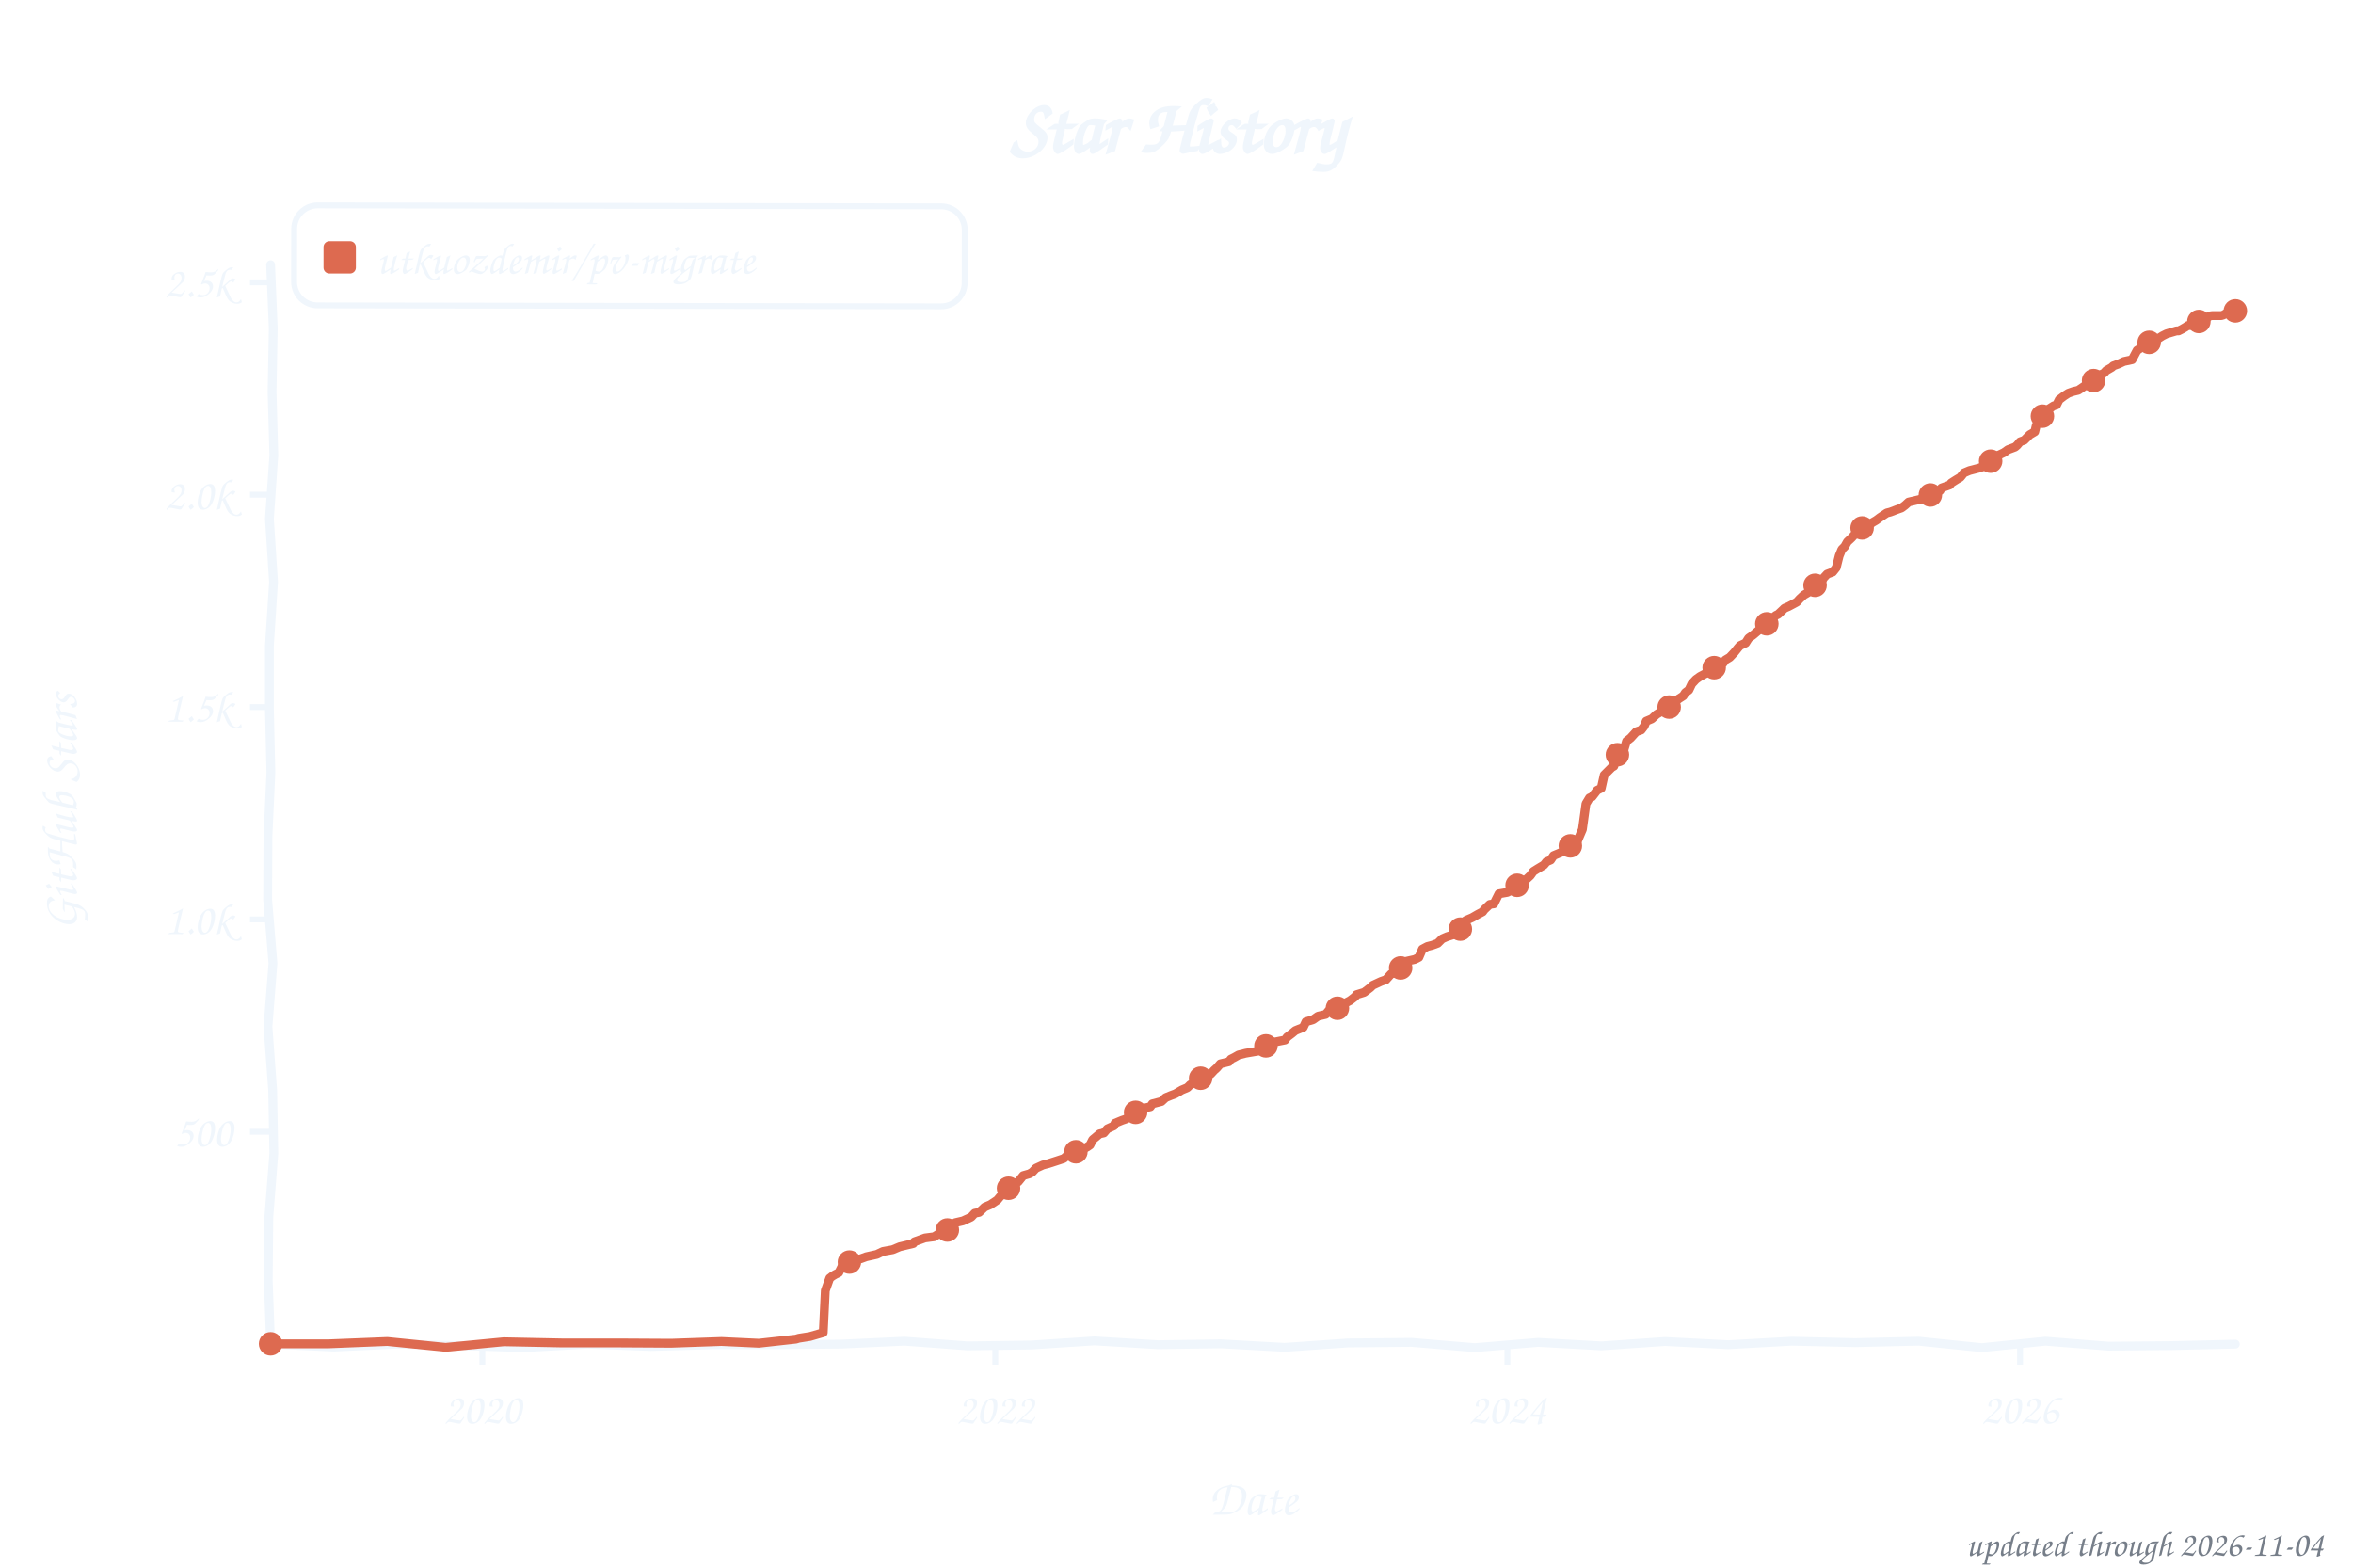
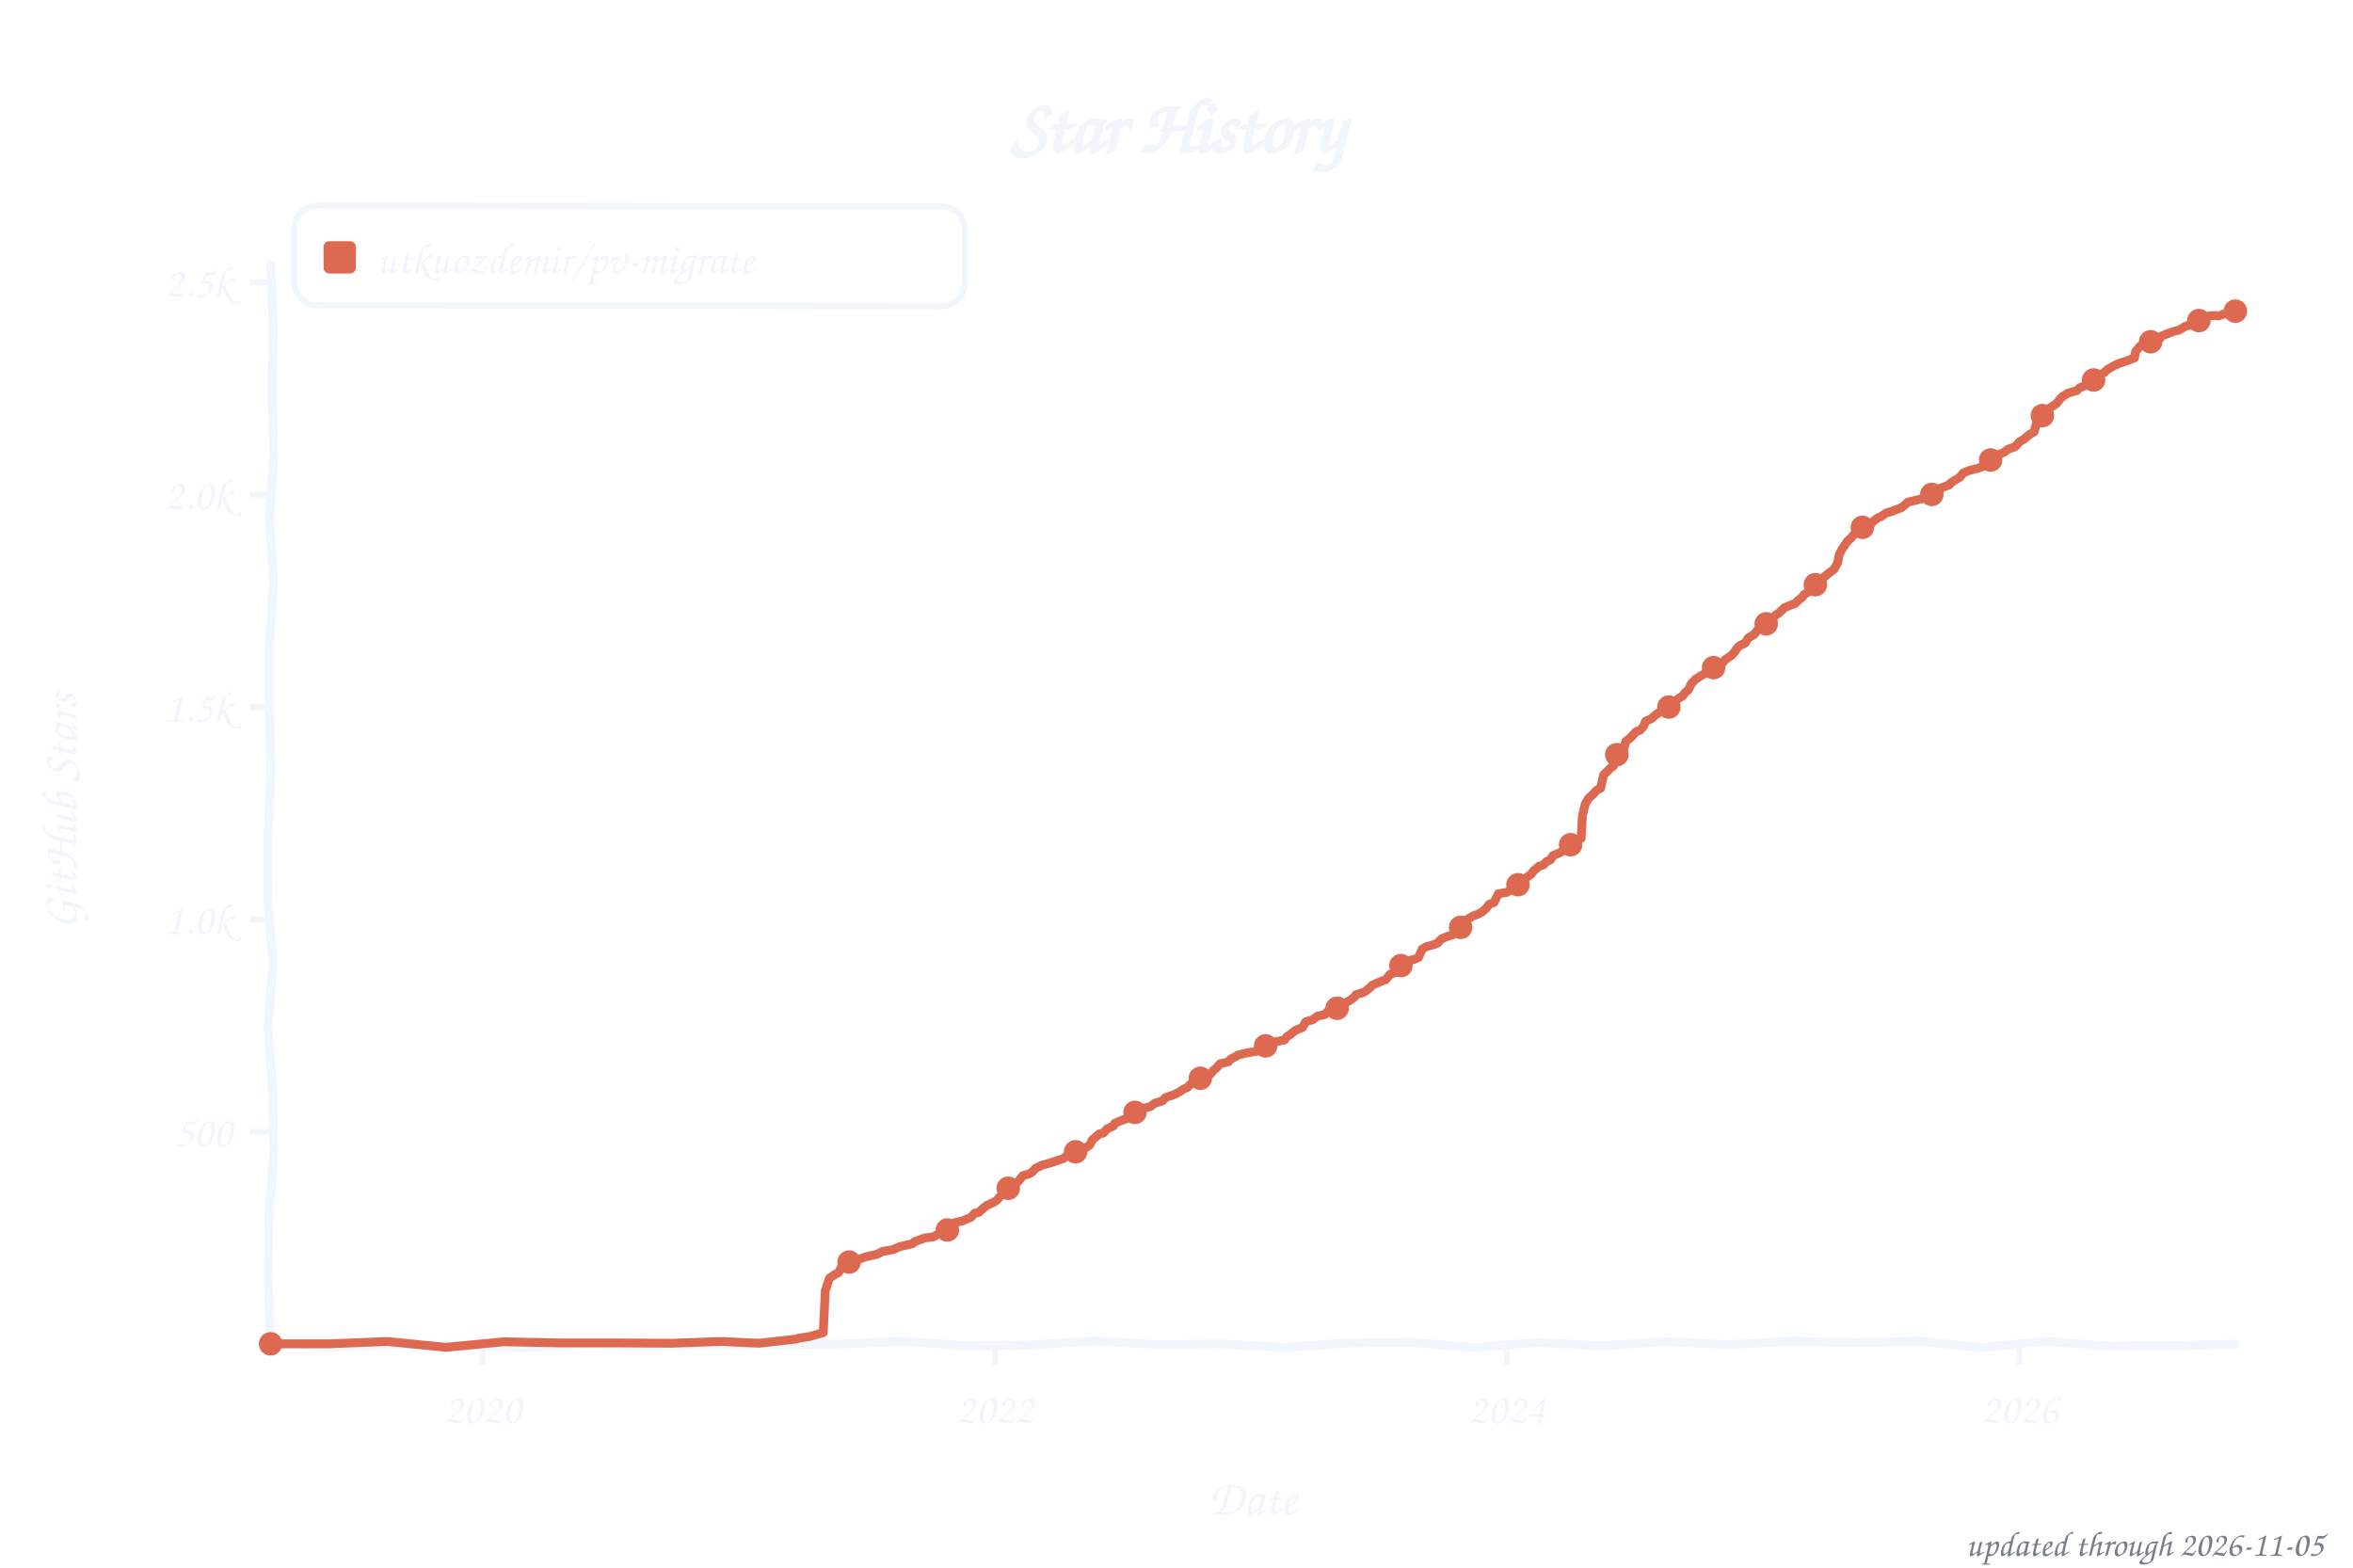
<svg xmlns="http://www.w3.org/2000/svg" width="800" height="533" viewBox="0 0 800 533" role="img" aria-label="Star history of utkuozdemir/pv-migrate">
  <style>text{font-family:"Comic Sans MS","Chalkboard SE","Comic Neue","Marker Felt",cursive}</style>
  <text x="400" y="52" font-size="26" font-weight="bold" text-anchor="middle" fill="#f0f6fc">Star History</text>
  <rect x="100" y="70" width="228" height="34" rx="8" fill="none" stroke="#f0f6fc" stroke-width="2" transform="rotate(0.09 214 87)" />
  <rect x="110" y="82" width="11" height="11" rx="2" fill="#dd6a50" />
  <text x="128" y="93" font-size="15" fill="#f0f6fc" textLength="189" lengthAdjust="spacingAndGlyphs">utkuozdemir/pv-migrate</text>
  <line x1="85" y1="384.8" x2="92" y2="384.8" stroke="#f0f6fc" stroke-width="2" />
  <text x="79" y="389.8" font-size="15" text-anchor="end" fill="#f0f6fc">500</text>
  <line x1="85" y1="312.6" x2="92" y2="312.6" stroke="#f0f6fc" stroke-width="2" />
  <text x="79" y="317.6" font-size="15" text-anchor="end" fill="#f0f6fc">1.0k</text>
  <line x1="85" y1="240.4" x2="92" y2="240.4" stroke="#f0f6fc" stroke-width="2" />
  <text x="79" y="245.4" font-size="15" text-anchor="end" fill="#f0f6fc">1.5k</text>
  <line x1="85" y1="168.2" x2="92" y2="168.2" stroke="#f0f6fc" stroke-width="2" />
  <text x="79" y="173.2" font-size="15" text-anchor="end" fill="#f0f6fc">2.0k</text>
  <line x1="85" y1="96.0" x2="92" y2="96.0" stroke="#f0f6fc" stroke-width="2" />
  <text x="79" y="101.0" font-size="15" text-anchor="end" fill="#f0f6fc">2.5k</text>
  <line x1="164.0" y1="457" x2="164.0" y2="464" stroke="#f0f6fc" stroke-width="2" />
  <text x="164.0" y="484" font-size="15" text-anchor="middle" fill="#f0f6fc">2020</text>
-   <line x1="338.4" y1="457" x2="338.4" y2="464" stroke="#f0f6fc" stroke-width="2" />
-   <text x="338.4" y="484" font-size="15" text-anchor="middle" fill="#f0f6fc">2022</text>
-   <line x1="512.5" y1="457" x2="512.5" y2="464" stroke="#f0f6fc" stroke-width="2" />
-   <text x="512.5" y="484" font-size="15" text-anchor="middle" fill="#f0f6fc">2024</text>
-   <line x1="686.8" y1="457" x2="686.8" y2="464" stroke="#f0f6fc" stroke-width="2" />
-   <text x="686.8" y="484" font-size="15" text-anchor="middle" fill="#f0f6fc">2026</text>
+   <line x1="338.3" y1="457" x2="338.3" y2="464" stroke="#f0f6fc" stroke-width="2" />
+   <text x="338.3" y="484" font-size="15" text-anchor="middle" fill="#f0f6fc">2022</text>
+   <line x1="512.3" y1="457" x2="512.3" y2="464" stroke="#f0f6fc" stroke-width="2" />
+   <text x="512.3" y="484" font-size="15" text-anchor="middle" fill="#f0f6fc">2024</text>
+   <line x1="686.6" y1="457" x2="686.6" y2="464" stroke="#f0f6fc" stroke-width="2" />
+   <text x="686.6" y="484" font-size="15" text-anchor="middle" fill="#f0f6fc">2026</text>
  <text x="426" y="515" font-size="17" text-anchor="middle" fill="#f0f6fc">Date</text>
  <text x="26" y="276" font-size="17" text-anchor="middle" fill="#f0f6fc" transform="rotate(-90 26 276)">GitHub Stars</text>
  <path d="M 92.0,90.0 L 92.9,111.6 L 92.5,133.2 L 93.1,154.8 L 91.6,176.4 L 93.0,197.9 L 91.6,219.5 L 91.6,241.1 L 92.1,262.7 L 91.1,284.3 L 91.0,305.9 L 92.8,327.5 L 91.1,349.1 L 92.7,370.6 L 93.1,392.2 L 91.4,413.8 L 91.2,435.4 L 92.0,457.0 L 113.5,458.0 L 135.1,457.0 L 156.6,457.5 L 178.2,458.2 L 199.7,457.0 L 221.3,457.8 L 242.8,457.2 L 264.4,457.2 L 285.9,457.0 L 307.5,456.0 L 329.0,457.6 L 350.6,457.3 L 372.1,455.9 L 393.7,457.2 L 415.2,456.9 L 436.8,458.1 L 458.3,456.6 L 479.9,456.4 L 501.4,458.2 L 523.0,456.4 L 544.5,457.6 L 566.1,456.1 L 587.6,457.2 L 609.2,456.0 L 630.7,456.5 L 652.3,456.0 L 673.8,458.2 L 695.4,456.0 L 716.9,457.7 L 738.5,457.5 L 760.0,457.0" fill="none" stroke="#f0f6fc" stroke-width="3" stroke-linecap="round" stroke-linejoin="round" />
-   <path d="M 92.0,456.9 L 111.8,456.9 L 131.7,456.1 L 151.5,458.1 L 171.3,456.2 L 191.2,456.6 L 211.0,456.6 L 228.2,456.7 L 245.3,456.1 L 258.0,456.7 L 270.6,455.3 L 271.6,455.0 L 275.4,454.4 L 279.9,453.1 L 280.6,438.8 L 282.1,434.6 L 283.0,433.9 L 284.0,433.3 L 285.2,432.7 L 286.4,430.3 L 287.6,429.4 L 289.9,428.4 L 292.6,428.0 L 294.5,427.3 L 298.1,426.5 L 300.2,425.5 L 303.5,424.9 L 305.9,423.9 L 310.5,422.8 L 310.9,422.2 L 314.5,420.9 L 317.6,420.5 L 319.5,419.3 L 321.9,418.3 L 323.8,417.6 L 324.8,415.7 L 327.4,415.1 L 330.2,413.8 L 331.4,412.5 L 332.9,412.2 L 334.8,410.4 L 336.7,409.6 L 337.9,408.8 L 339.1,408.0 L 340.0,406.9 L 341.7,405.4 L 342.9,404.0 L 345.0,402.3 L 346.2,401.8 L 347.9,399.7 L 350.0,399.1 L 351.0,398.5 L 352.2,397.2 L 354.6,396.1 L 356.5,395.6 L 359.6,394.6 L 361.7,393.9 L 362.7,393.0 L 364.1,392.0 L 367.0,391.2 L 369.6,390.0 L 370.6,389.3 L 371.5,387.5 L 373.9,385.5 L 375.3,385.2 L 376.5,383.8 L 378.7,382.8 L 379.1,381.9 L 381.5,380.9 L 382.7,380.5 L 384.4,379.6 L 385.8,378.7 L 387.5,377.3 L 388.4,376.9 L 391.1,376.3 L 391.8,375.3 L 394.9,374.5 L 396.3,373.2 L 398.0,372.5 L 399.6,371.9 L 401.8,370.6 L 403.7,369.8 L 404.7,368.8 L 407.3,367.6 L 408.0,366.8 L 409.4,366.2 L 411.6,365.2 L 412.8,363.9 L 413.7,363.1 L 414.9,361.7 L 417.8,361.0 L 418.5,360.1 L 419.7,359.5 L 421.1,358.7 L 423.5,358.1 L 427.6,357.4 L 429.5,356.6 L 430.7,355.3 L 431.8,354.6 L 436.9,353.6 L 437.6,352.6 L 439.2,351.4 L 440.4,350.4 L 443.1,349.3 L 444.0,347.4 L 446.4,346.7 L 448.1,345.5 L 450.7,344.9 L 451.6,343.8 L 454.3,343.1 L 456.2,342.1 L 457.1,341.2 L 459.0,340.2 L 460.7,338.9 L 461.2,338.2 L 463.8,337.4 L 465.9,335.8 L 466.7,335.0 L 469.5,333.7 L 471.2,333.1 L 472.9,331.2 L 473.8,330.9 L 476.0,330.1 L 477.4,327.5 L 478.3,326.8 L 481.0,326.2 L 482.4,325.5 L 483.6,322.7 L 485.3,321.8 L 486.9,321.4 L 488.8,320.7 L 490.3,319.2 L 491.9,318.5 L 493.8,317.9 L 495.8,316.8 L 496.5,315.9 L 497.7,313.5 L 498.4,312.9 L 500.5,312.0 L 502.4,310.9 L 504.1,310.0 L 504.6,309.3 L 506.5,307.5 L 507.9,307.3 L 509.6,303.9 L 512.5,303.4 L 513.9,302.6 L 514.8,301.6 L 516.3,300.8 L 517.5,299.7 L 518.9,299.0 L 520.3,297.7 L 521.3,296.3 L 522.9,295.3 L 524.9,294.1 L 525.8,293.0 L 527.2,292.4 L 528.2,290.9 L 529.4,290.4 L 531.5,289.5 L 533.7,288.2 L 534.6,286.8 L 536.3,286.0 L 538.0,282.0 L 539.2,273.3 L 540.4,271.3 L 541.3,270.9 L 543.0,268.7 L 544.4,268.0 L 545.4,263.5 L 546.8,262.1 L 548.0,260.9 L 548.7,260.5 L 549.7,257.0 L 550.8,256.0 L 552.0,255.3 L 553.0,252.0 L 554.4,250.9 L 556.3,248.8 L 558.0,248.2 L 559.0,246.9 L 559.7,245.2 L 561.6,244.4 L 563.2,242.9 L 565.2,241.7 L 566.6,240.8 L 567.8,240.3 L 569.0,239.7 L 569.7,238.4 L 570.9,237.5 L 572.3,236.6 L 573.0,235.5 L 574.2,234.6 L 575.2,232.5 L 576.6,231.0 L 578.0,230.0 L 579.7,229.1 L 580.4,228.4 L 581.9,227.7 L 583.3,226.8 L 585.9,225.4 L 586.6,224.4 L 588.1,223.5 L 589.7,221.8 L 590.9,220.3 L 591.6,219.5 L 593.5,218.6 L 594.5,217.0 L 595.9,216.0 L 597.8,214.4 L 599.3,213.1 L 600.2,212.7 L 601.2,211.5 L 603.8,209.2 L 604.5,208.9 L 606.2,207.3 L 606.7,206.8 L 608.1,206.2 L 609.8,205.3 L 610.9,204.7 L 611.9,203.6 L 613.3,202.3 L 614.5,201.6 L 615.2,200.5 L 617.1,199.0 L 619.1,198.1 L 620.0,196.5 L 621.2,195.2 L 623.1,194.5 L 624.3,193.0 L 625.3,189.0 L 626.2,186.8 L 627.2,185.8 L 628.1,184.2 L 629.5,182.9 L 630.5,181.8 L 631.7,180.5 L 633.4,179.3 L 635.3,178.6 L 636.7,177.6 L 637.9,176.9 L 639.1,176.0 L 641.5,174.4 L 642.7,174.1 L 644.8,173.3 L 646.5,172.7 L 647.7,171.8 L 648.9,170.7 L 653.6,169.6 L 655.1,168.6 L 657.5,167.9 L 659.6,166.8 L 660.1,165.9 L 662.9,164.9 L 663.4,164.2 L 665.3,163.0 L 666.5,162.3 L 667.7,160.8 L 669.6,160.0 L 672.7,159.2 L 674.1,158.7 L 675.6,157.7 L 677.0,156.4 L 678.7,155.6 L 679.4,154.8 L 681.3,153.9 L 682.7,152.9 L 685.1,152.0 L 685.8,151.4 L 686.8,150.2 L 688.2,149.7 L 690.1,147.8 L 691.8,146.8 L 692.3,144.7 L 693.5,142.4 L 694.7,141.3 L 695.4,140.5 L 696.8,138.9 L 698.2,138.0 L 699.2,137.7 L 700.1,135.9 L 701.8,134.6 L 703.2,133.7 L 704.9,133.1 L 706.6,132.7 L 708.5,131.4 L 709.4,130.9 L 710.4,130.1 L 712.8,128.9 L 713.5,127.8 L 715.4,126.8 L 716.1,126.0 L 718.0,124.9 L 718.5,124.4 L 720.4,123.7 L 722.1,122.9 L 724.9,122.3 L 726.6,119.1 L 727.3,118.7 L 728.3,117.5 L 730.7,116.4 L 732.3,115.9 L 733.5,115.3 L 735.2,114.2 L 736.6,113.5 L 740.0,112.5 L 740.7,112.5 L 741.9,111.9 L 743.1,111.2 L 743.8,110.7 L 744.5,110.7 L 745.7,110.3 L 746.6,109.4 L 747.6,109.3 L 748.8,108.7 L 749.3,108.3 L 750.2,108.1 L 751.4,107.4 L 752.1,107.3 L 753.1,107.3 L 754.3,107.3 L 755.2,107.3 L 755.9,107.1 L 756.9,106.5 L 757.9,106.5 L 758.8,106.1 L 760.0,105.7" fill="none" stroke="#dd6a50" stroke-width="3" stroke-linecap="round" stroke-linejoin="round" />
+   <path d="M 92.0,456.9 L 111.8,456.9 L 131.7,456.1 L 151.5,458.1 L 171.3,456.2 L 191.1,456.6 L 211.0,456.6 L 228.1,456.7 L 245.3,456.1 L 258.0,456.7 L 270.6,455.3 L 271.5,455.0 L 275.3,454.4 L 279.9,453.1 L 280.6,438.8 L 282.0,434.6 L 283.0,433.9 L 283.9,433.3 L 285.1,432.7 L 286.3,430.3 L 287.5,429.4 L 289.9,428.4 L 292.5,428.0 L 294.4,427.3 L 298.0,426.5 L 300.1,425.5 L 303.5,424.9 L 305.8,423.9 L 310.4,422.8 L 310.9,422.2 L 314.4,420.9 L 317.5,420.5 L 319.4,419.3 L 321.8,418.3 L 323.7,417.6 L 324.7,415.7 L 327.3,415.1 L 330.2,413.8 L 331.4,412.5 L 332.8,412.2 L 334.5,410.6 L 335.6,409.8 L 337.8,408.8 L 339.0,408.0 L 339.9,406.9 L 341.6,405.4 L 342.8,404.0 L 344.9,402.3 L 346.1,401.8 L 347.8,399.7 L 350.0,399.1 L 350.9,398.5 L 352.1,397.2 L 354.5,396.1 L 356.4,395.6 L 359.5,394.6 L 361.6,393.9 L 362.6,393.0 L 364.0,392.0 L 366.9,391.2 L 369.5,390.0 L 370.5,389.3 L 371.4,387.5 L 373.8,385.5 L 375.2,385.2 L 376.4,383.8 L 378.6,382.8 L 379.0,381.9 L 381.4,380.9 L 382.6,380.5 L 384.3,379.6 L 385.9,378.2 L 387.4,377.3 L 388.3,376.9 L 391.0,376.3 L 392.6,375.1 L 395.2,374.3 L 396.2,373.2 L 399.1,372.2 L 400.7,371.4 L 402.6,370.2 L 403.6,369.8 L 404.8,368.6 L 407.2,367.6 L 408.1,366.6 L 410.3,365.6 L 411.5,365.2 L 412.6,363.9 L 413.6,363.1 L 414.8,361.7 L 417.7,361.0 L 418.4,360.1 L 419.6,359.5 L 421.0,358.7 L 423.4,358.1 L 427.4,357.4 L 429.6,356.5 L 430.5,355.3 L 431.7,354.6 L 436.7,353.6 L 437.4,352.6 L 439.1,351.4 L 440.3,350.4 L 442.9,349.3 L 443.9,347.4 L 446.3,346.7 L 447.9,345.5 L 450.6,344.9 L 451.5,343.8 L 454.1,343.1 L 456.0,342.1 L 457.0,341.2 L 458.9,340.2 L 460.6,338.9 L 461.0,338.2 L 463.7,337.4 L 465.8,335.8 L 466.5,335.0 L 469.4,333.7 L 471.1,333.1 L 472.7,331.2 L 473.7,330.9 L 475.8,330.1 L 477.3,327.5 L 478.2,326.8 L 480.8,326.2 L 482.3,325.5 L 483.5,322.7 L 485.1,321.8 L 486.8,321.4 L 488.7,320.7 L 490.1,319.2 L 491.8,318.5 L 493.7,317.9 L 495.6,316.8 L 496.3,315.9 L 497.5,313.5 L 498.7,312.7 L 500.9,311.4 L 502.3,310.9 L 504.0,310.0 L 505.4,308.7 L 506.3,307.5 L 508.0,306.8 L 509.4,303.9 L 512.3,303.4 L 514.0,302.3 L 514.9,301.5 L 516.8,300.3 L 517.5,299.6 L 519.2,298.2 L 520.4,297.4 L 521.4,296.1 L 523.3,294.5 L 524.7,294.1 L 525.7,293.0 L 527.1,292.4 L 528.0,290.9 L 529.9,290.1 L 532.3,288.9 L 533.5,288.2 L 534.5,286.8 L 537.6,285.0 L 538.0,277.4 L 539.0,273.3 L 540.2,271.3 L 541.6,270.1 L 542.8,268.7 L 544.2,268.0 L 545.2,263.5 L 546.6,262.1 L 547.8,260.9 L 548.5,260.5 L 549.5,257.0 L 550.7,256.0 L 551.9,255.3 L 552.8,252.0 L 554.3,250.9 L 556.2,248.8 L 557.6,248.3 L 558.8,246.9 L 559.5,245.2 L 561.4,244.4 L 563.1,242.9 L 565.0,241.7 L 566.4,240.8 L 567.6,240.3 L 568.8,239.7 L 569.5,238.4 L 570.7,237.5 L 572.1,236.6 L 572.9,235.5 L 574.0,234.6 L 575.0,232.5 L 576.4,231.0 L 577.9,230.0 L 579.5,229.1 L 580.2,228.4 L 582.6,227.0 L 584.1,226.1 L 585.7,225.4 L 586.4,224.4 L 588.6,222.9 L 589.8,221.6 L 590.5,220.5 L 591.5,219.5 L 593.4,218.6 L 594.3,217.0 L 596.5,215.6 L 597.9,213.7 L 599.6,213.0 L 600.5,212.1 L 602.4,210.9 L 603.6,209.2 L 604.6,208.6 L 606.0,207.3 L 606.7,206.6 L 608.9,205.7 L 610.3,205.2 L 611.2,204.3 L 612.9,202.9 L 613.4,202.1 L 614.3,201.6 L 616.5,199.7 L 617.0,199.0 L 618.9,198.1 L 620.1,196.2 L 621.5,195.1 L 623.6,193.5 L 624.8,191.3 L 625.3,188.6 L 626.3,186.7 L 627.4,185.1 L 628.2,183.9 L 629.4,182.9 L 631.0,180.8 L 632.7,179.9 L 633.2,179.3 L 636.3,178.0 L 636.7,177.4 L 638.4,176.1 L 639.6,175.6 L 641.3,174.4 L 643.4,173.8 L 644.6,173.3 L 646.3,172.7 L 647.5,171.8 L 648.7,170.7 L 653.4,169.6 L 654.9,168.6 L 657.2,167.9 L 659.4,166.8 L 659.9,165.9 L 662.7,164.9 L 663.2,164.2 L 665.1,163.0 L 666.3,162.3 L 667.5,160.8 L 669.4,160.0 L 672.5,159.2 L 673.9,158.7 L 675.4,157.7 L 676.8,156.4 L 678.5,155.6 L 679.7,154.5 L 681.3,153.8 L 682.8,152.7 L 684.9,152.0 L 685.6,151.4 L 686.6,150.2 L 688.2,149.3 L 689.9,147.8 L 691.6,146.8 L 692.5,143.5 L 693.2,142.4 L 694.4,141.3 L 695.6,140.0 L 696.6,138.9 L 698.0,138.0 L 699.2,137.2 L 700.9,135.1 L 701.6,134.6 L 703.0,133.7 L 706.1,132.8 L 707.1,131.8 L 708.7,131.2 L 709.7,130.4 L 711.4,129.6 L 712.6,128.9 L 713.3,127.8 L 715.2,126.8 L 716.6,125.6 L 717.8,124.9 L 718.8,124.3 L 720.4,123.6 L 723.0,122.7 L 725.7,121.7 L 726.1,119.5 L 727.6,117.7 L 729.5,117.1 L 730.4,116.4 L 732.1,115.9 L 734.3,115.2 L 735.0,114.2 L 737.6,113.2 L 739.7,112.5 L 740.7,112.3 L 742.1,111.5 L 743.1,110.9 L 743.6,110.7 L 744.7,110.6 L 745.7,110.2 L 746.4,109.4 L 747.4,109.3 L 748.6,108.7 L 749.3,108.3 L 750.2,108.0 L 751.2,107.4 L 752.1,107.3 L 753.1,107.3 L 754.3,107.4 L 755.2,107.1 L 756.2,106.7 L 757.4,106.7 L 758.3,106.4 L 759.5,106.0 L 760.0,105.8" fill="none" stroke="#dd6a50" stroke-width="3" stroke-linecap="round" stroke-linejoin="round" />
  <circle cx="92.0" cy="456.9" r="4" fill="#dd6a50" />
-   <circle cx="288.8" cy="429.1" r="4" fill="#dd6a50" />
+   <circle cx="288.7" cy="429.1" r="4" fill="#dd6a50" />
  <circle cx="322.1" cy="418.2" r="4" fill="#dd6a50" />
-   <circle cx="342.9" cy="404.0" r="4" fill="#dd6a50" />
-   <circle cx="365.8" cy="391.6" r="4" fill="#dd6a50" />
-   <circle cx="386.1" cy="378.2" r="4" fill="#dd6a50" />
-   <circle cx="408.2" cy="366.6" r="4" fill="#dd6a50" />
-   <circle cx="430.4" cy="355.6" r="4" fill="#dd6a50" />
-   <circle cx="454.7" cy="342.8" r="4" fill="#dd6a50" />
-   <circle cx="476.2" cy="329.1" r="4" fill="#dd6a50" />
-   <circle cx="496.5" cy="315.9" r="4" fill="#dd6a50" />
-   <circle cx="515.8" cy="301.0" r="4" fill="#dd6a50" />
-   <circle cx="533.9" cy="287.6" r="4" fill="#dd6a50" />
-   <circle cx="549.9" cy="256.6" r="4" fill="#dd6a50" />
-   <circle cx="567.5" cy="240.4" r="4" fill="#dd6a50" />
-   <circle cx="582.8" cy="227.0" r="4" fill="#dd6a50" />
-   <circle cx="600.7" cy="212.1" r="4" fill="#dd6a50" />
-   <circle cx="617.1" cy="199.0" r="4" fill="#dd6a50" />
-   <circle cx="633.1" cy="179.5" r="4" fill="#dd6a50" />
-   <circle cx="656.3" cy="168.3" r="4" fill="#dd6a50" />
-   <circle cx="676.8" cy="156.8" r="4" fill="#dd6a50" />
-   <circle cx="694.4" cy="141.5" r="4" fill="#dd6a50" />
-   <circle cx="711.8" cy="129.4" r="4" fill="#dd6a50" />
-   <circle cx="730.7" cy="116.4" r="4" fill="#dd6a50" />
-   <circle cx="747.6" cy="109.3" r="4" fill="#dd6a50" />
-   <circle cx="760.0" cy="105.7" r="4" fill="#dd6a50" />
-   <text x="790" y="529" font-size="12" text-anchor="end" fill="#767e89">updated through 2026-11-04</text>
+   <circle cx="342.8" cy="404.0" r="4" fill="#dd6a50" />
+   <circle cx="365.7" cy="391.6" r="4" fill="#dd6a50" />
+   <circle cx="385.9" cy="378.2" r="4" fill="#dd6a50" />
+   <circle cx="408.1" cy="366.6" r="4" fill="#dd6a50" />
+   <circle cx="430.3" cy="355.6" r="4" fill="#dd6a50" />
+   <circle cx="454.6" cy="342.8" r="4" fill="#dd6a50" />
+   <circle cx="476.3" cy="328.3" r="4" fill="#dd6a50" />
+   <circle cx="496.6" cy="315.3" r="4" fill="#dd6a50" />
+   <circle cx="516.1" cy="300.8" r="4" fill="#dd6a50" />
+   <circle cx="534.0" cy="287.2" r="4" fill="#dd6a50" />
+   <circle cx="549.7" cy="256.6" r="4" fill="#dd6a50" />
+   <circle cx="567.4" cy="240.4" r="4" fill="#dd6a50" />
+   <circle cx="582.6" cy="227.0" r="4" fill="#dd6a50" />
+   <circle cx="600.5" cy="212.1" r="4" fill="#dd6a50" />
+   <circle cx="617.2" cy="198.8" r="4" fill="#dd6a50" />
+   <circle cx="633.2" cy="179.3" r="4" fill="#dd6a50" />
+   <circle cx="656.8" cy="168.1" r="4" fill="#dd6a50" />
+   <circle cx="676.8" cy="156.4" r="4" fill="#dd6a50" />
+   <circle cx="694.4" cy="141.3" r="4" fill="#dd6a50" />
+   <circle cx="711.8" cy="129.2" r="4" fill="#dd6a50" />
+   <circle cx="731.2" cy="116.2" r="4" fill="#dd6a50" />
+   <circle cx="747.6" cy="109.0" r="4" fill="#dd6a50" />
+   <circle cx="760.0" cy="105.8" r="4" fill="#dd6a50" />
+   <text x="790" y="529" font-size="12" text-anchor="end" fill="#767e89">updated through 2026-11-05</text>
</svg>
